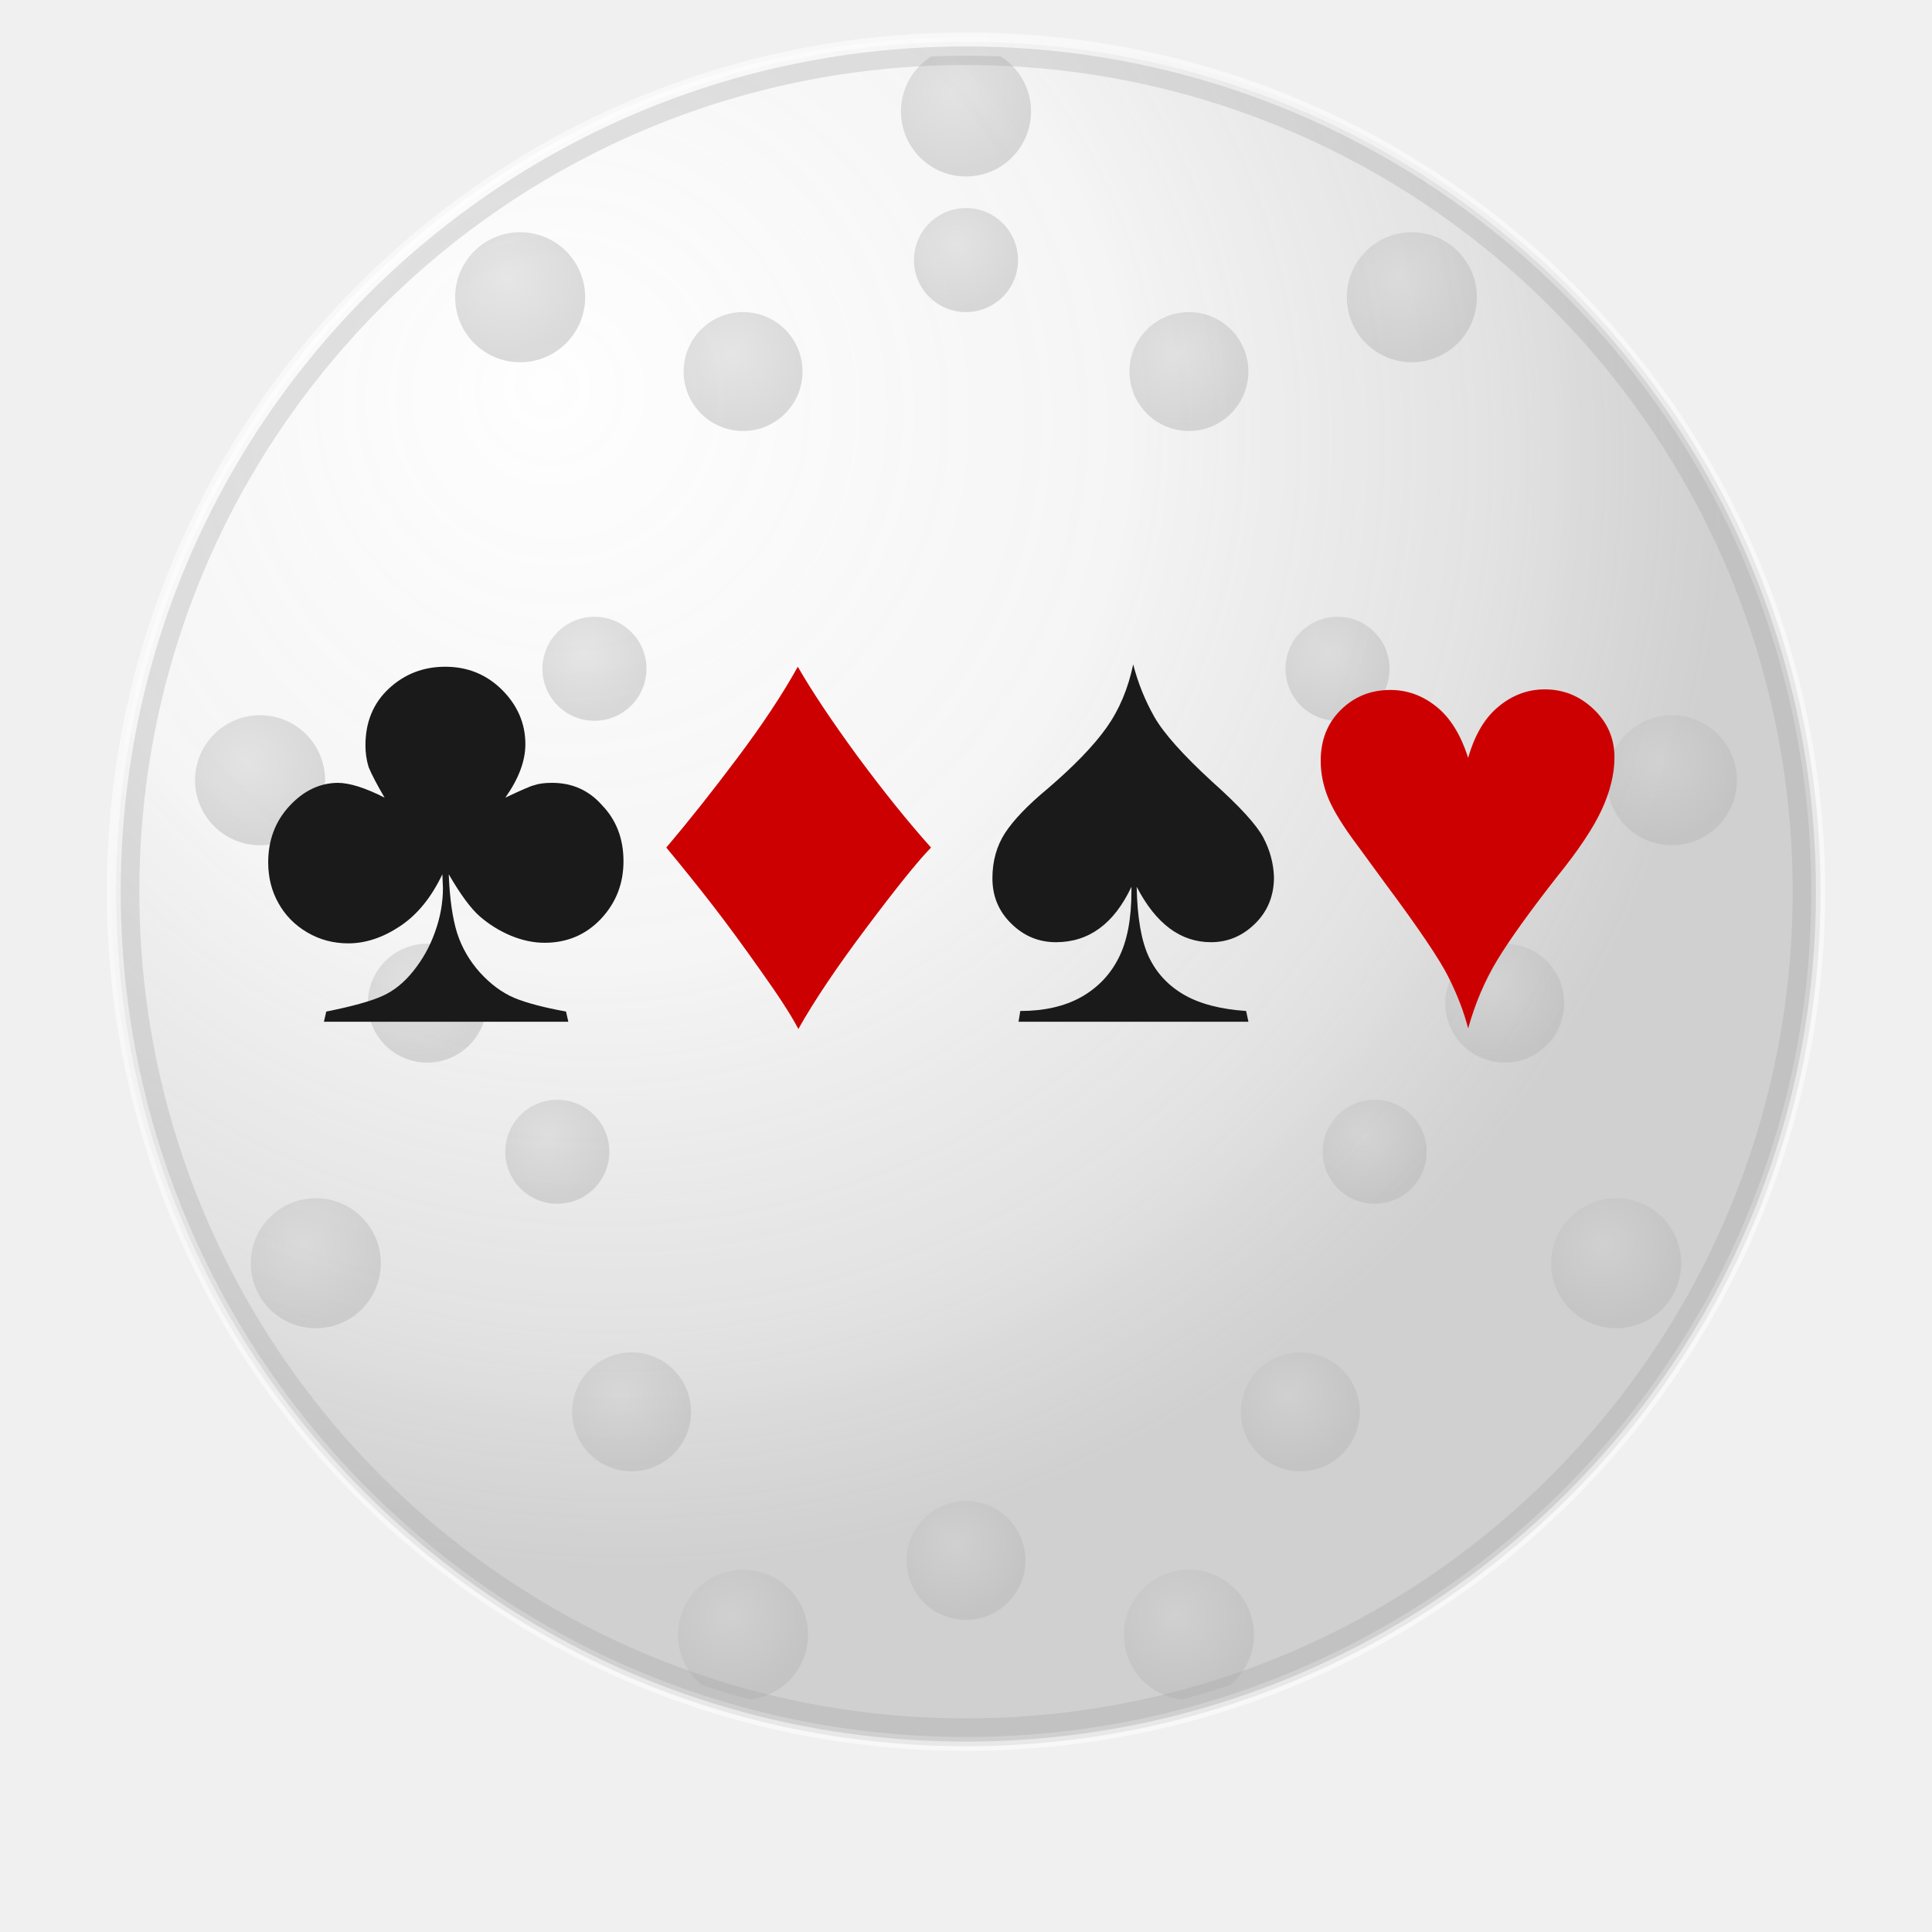
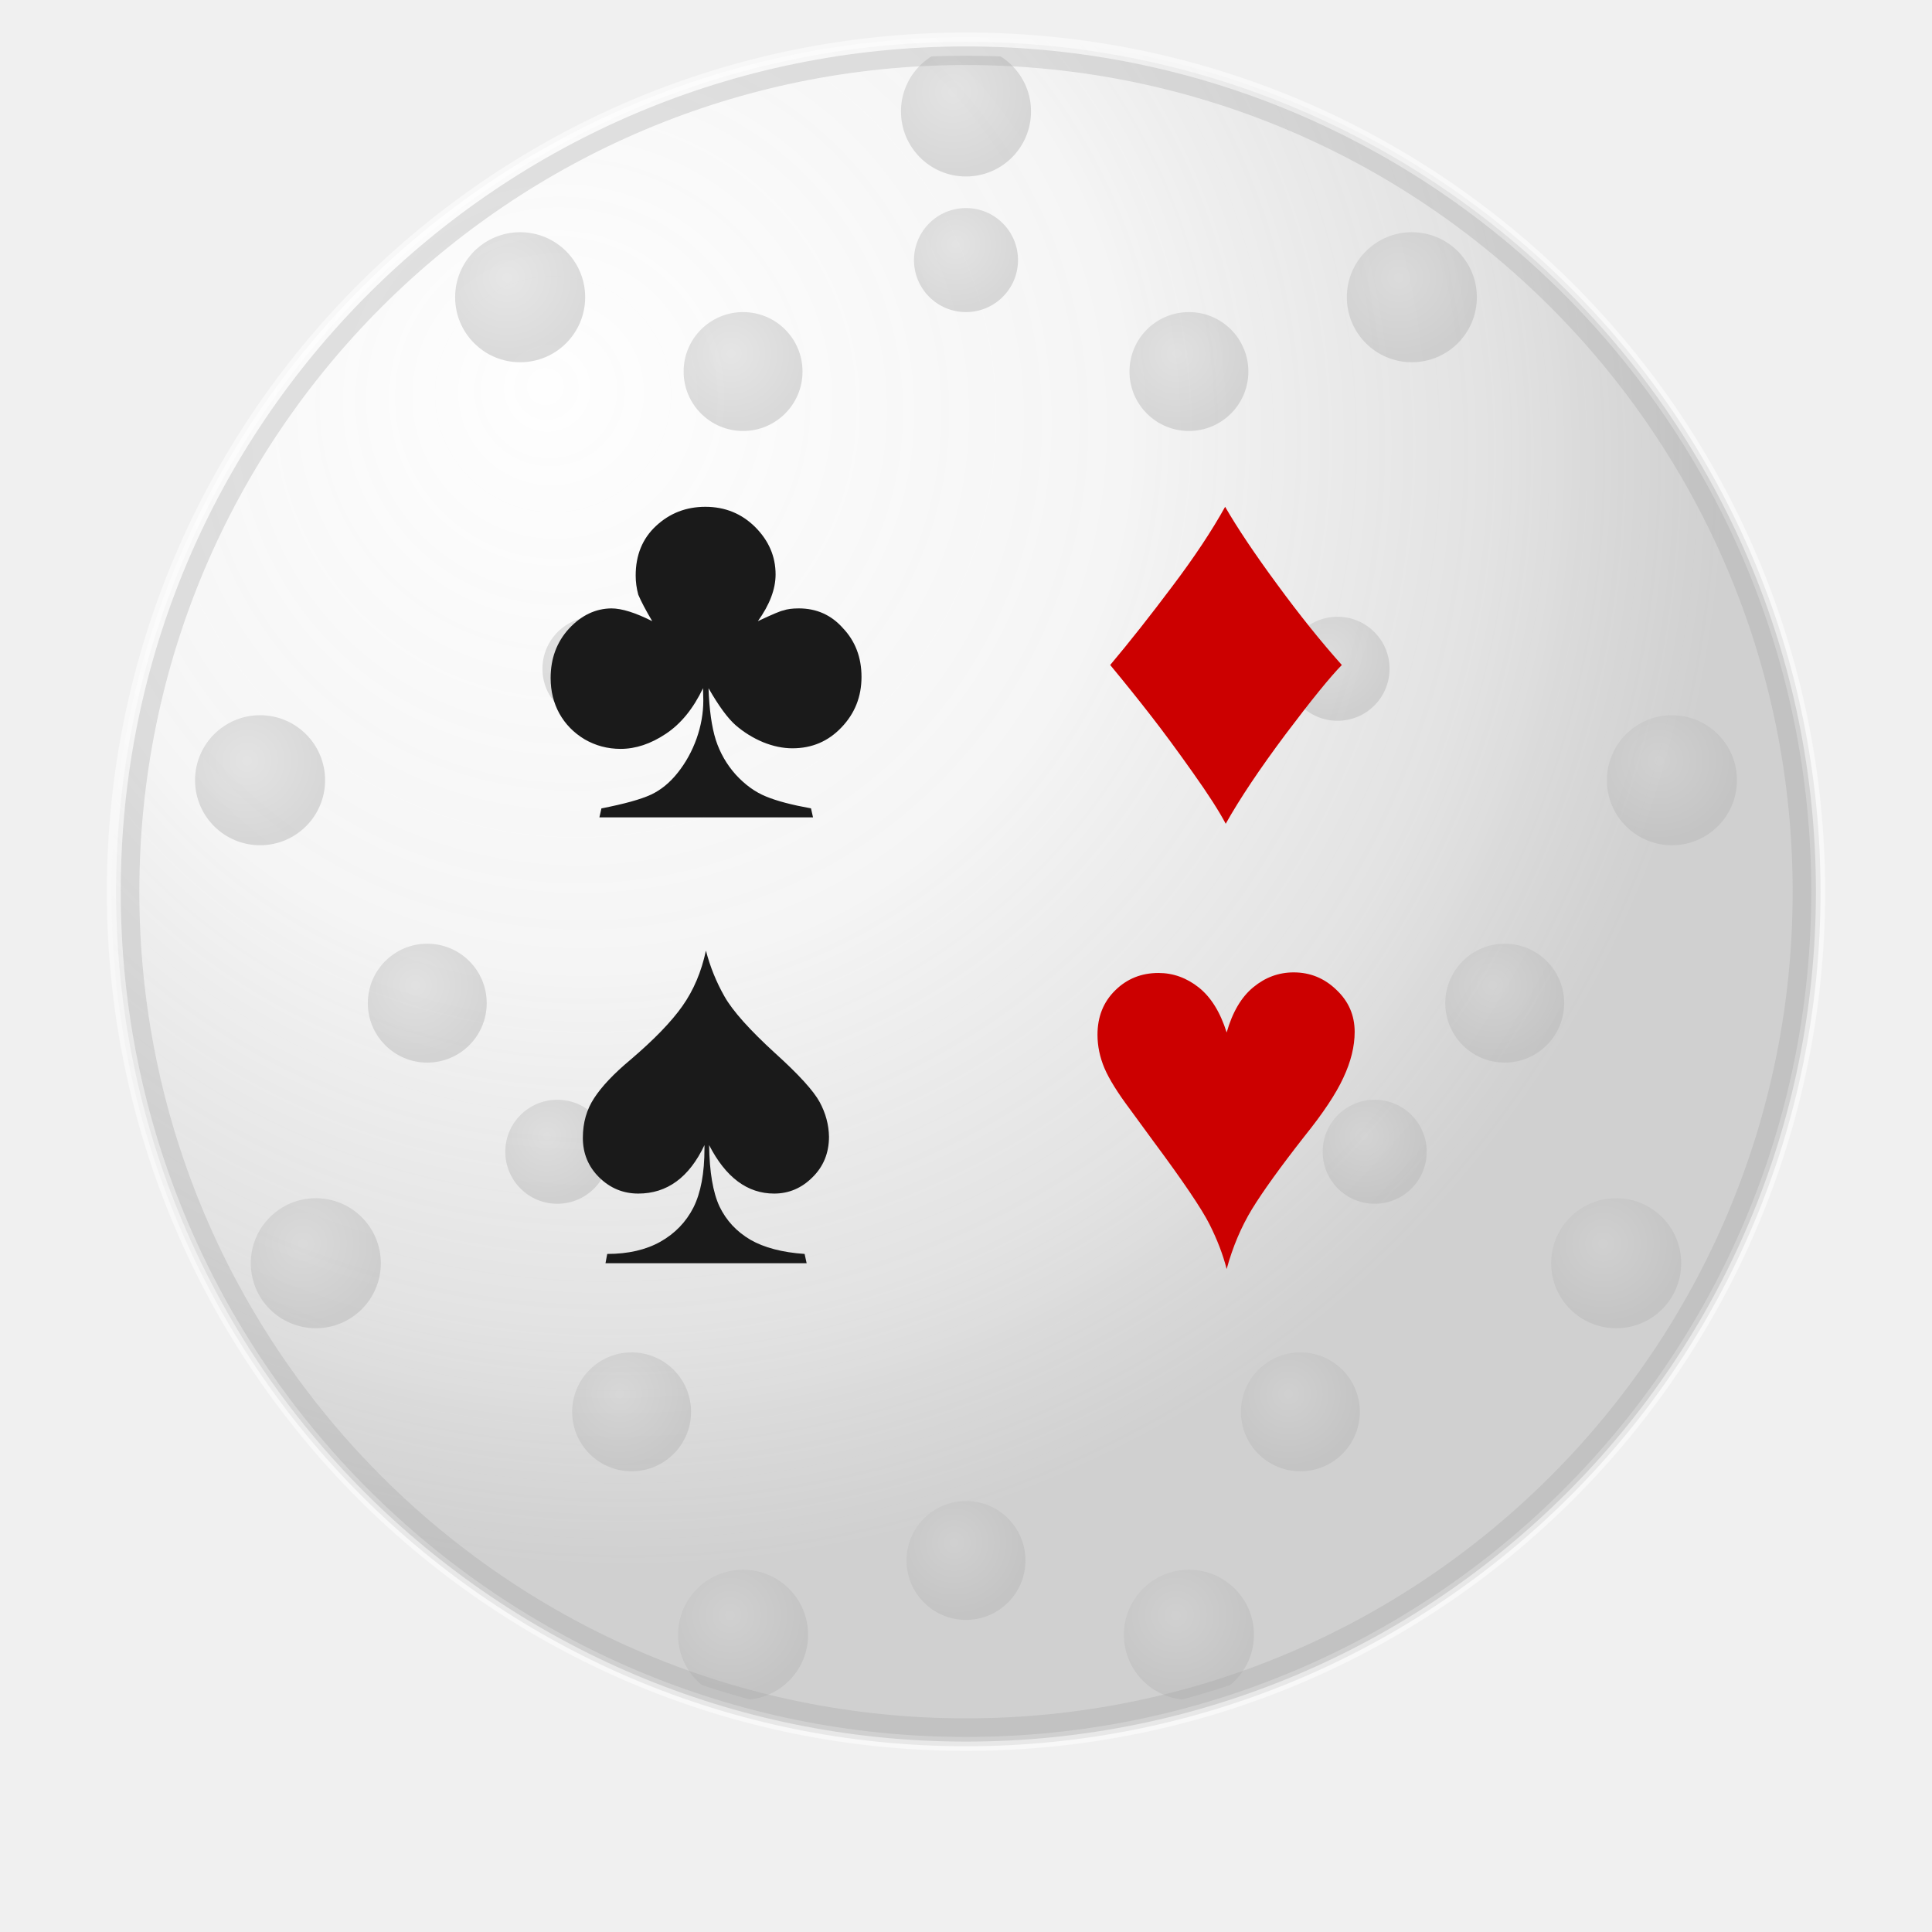
<svg xmlns="http://www.w3.org/2000/svg" viewBox="0 -4 100 104" width="100" height="100">
  <defs>
    <radialGradient id="ballGradient" cx="30%" cy="25%" r="65%" fx="25%" fy="20%">
      <stop offset="0%" stop-color="#ffffff" stop-opacity="0.95" />
      <stop offset="50%" stop-color="#f5f5f5" stop-opacity="0.9" />
      <stop offset="80%" stop-color="#e0e0e0" stop-opacity="0.85" />
      <stop offset="100%" stop-color="#c8c8c8" stop-opacity="0.8" />
    </radialGradient>
    <radialGradient id="dimpleGrad" cx="40%" cy="35%" r="60%">
      <stop offset="0%" stop-color="#d0d0d0" />
      <stop offset="100%" stop-color="#b8b8b8" />
    </radialGradient>
    <clipPath id="ballClip">
      <circle cx="50" cy="44" r="45" />
    </clipPath>
  </defs>
  <circle cx="50" cy="44" r="46" fill="url(#ballGradient)" />
  <g clip-path="url(#ballClip)" fill="url(#dimpleGrad)" opacity="0.5">
    <circle cx="50" cy="2" r="3.5" />
    <circle cx="74" cy="12" r="3.5" />
    <circle cx="88" cy="38" r="3.5" />
    <circle cx="85" cy="64" r="3.5" />
    <circle cx="62" cy="84" r="3.5" />
    <circle cx="38" cy="84" r="3.5" />
    <circle cx="15" cy="64" r="3.5" />
    <circle cx="12" cy="38" r="3.5" />
    <circle cx="26" cy="12" r="3.5" />
    <circle cx="62" cy="16" r="3.2" />
    <circle cx="79" cy="50" r="3.2" />
    <circle cx="68" cy="72" r="3.2" />
    <circle cx="50" cy="80" r="3.2" />
    <circle cx="32" cy="72" r="3.2" />
    <circle cx="21" cy="50" r="3.2" />
    <circle cx="38" cy="16" r="3.2" />
    <circle cx="50" cy="10" r="2.8" />
    <circle cx="70" cy="32" r="2.8" />
    <circle cx="30" cy="32" r="2.8" />
    <circle cx="72" cy="58" r="2.8" />
    <circle cx="28" cy="58" r="2.8" />
  </g>
  <circle cx="50" cy="44" r="45" fill="none" stroke="#a0a0a0" stroke-width="1" opacity="0.3" />
  <circle cx="50" cy="44" r="46" fill="none" stroke="#ffffff" stroke-width="0.5" opacity="0.5" />
-   <text x="22" y="51" font-family="Arial, sans-serif" font-size="32" font-weight="bold" fill="#1a1a1a" text-anchor="middle">♣</text>
-   <text x="41" y="51" font-family="Arial, sans-serif" font-size="32" font-weight="bold" fill="#cc0000" text-anchor="middle">♦</text>
-   <text x="59" y="51" font-family="Arial, sans-serif" font-size="32" font-weight="bold" fill="#1a1a1a" text-anchor="middle">♠</text>
-   <text x="77" y="51" font-family="Arial, sans-serif" font-size="32" font-weight="bold" fill="#cc0000" text-anchor="middle">♥</text>
+   <text x="36" y="40" font-family="Arial, sans-serif" font-size="28" font-weight="bold" fill="#1a1a1a" text-anchor="middle">♣</text>
+   <text x="64" y="40" font-family="Arial, sans-serif" font-size="28" font-weight="bold" fill="#cc0000" text-anchor="middle">♦</text>
+   <text x="36" y="64" font-family="Arial, sans-serif" font-size="28" font-weight="bold" fill="#1a1a1a" text-anchor="middle">♠</text>
+   <text x="64" y="64" font-family="Arial, sans-serif" font-size="28" font-weight="bold" fill="#cc0000" text-anchor="middle">♥</text>
</svg>
